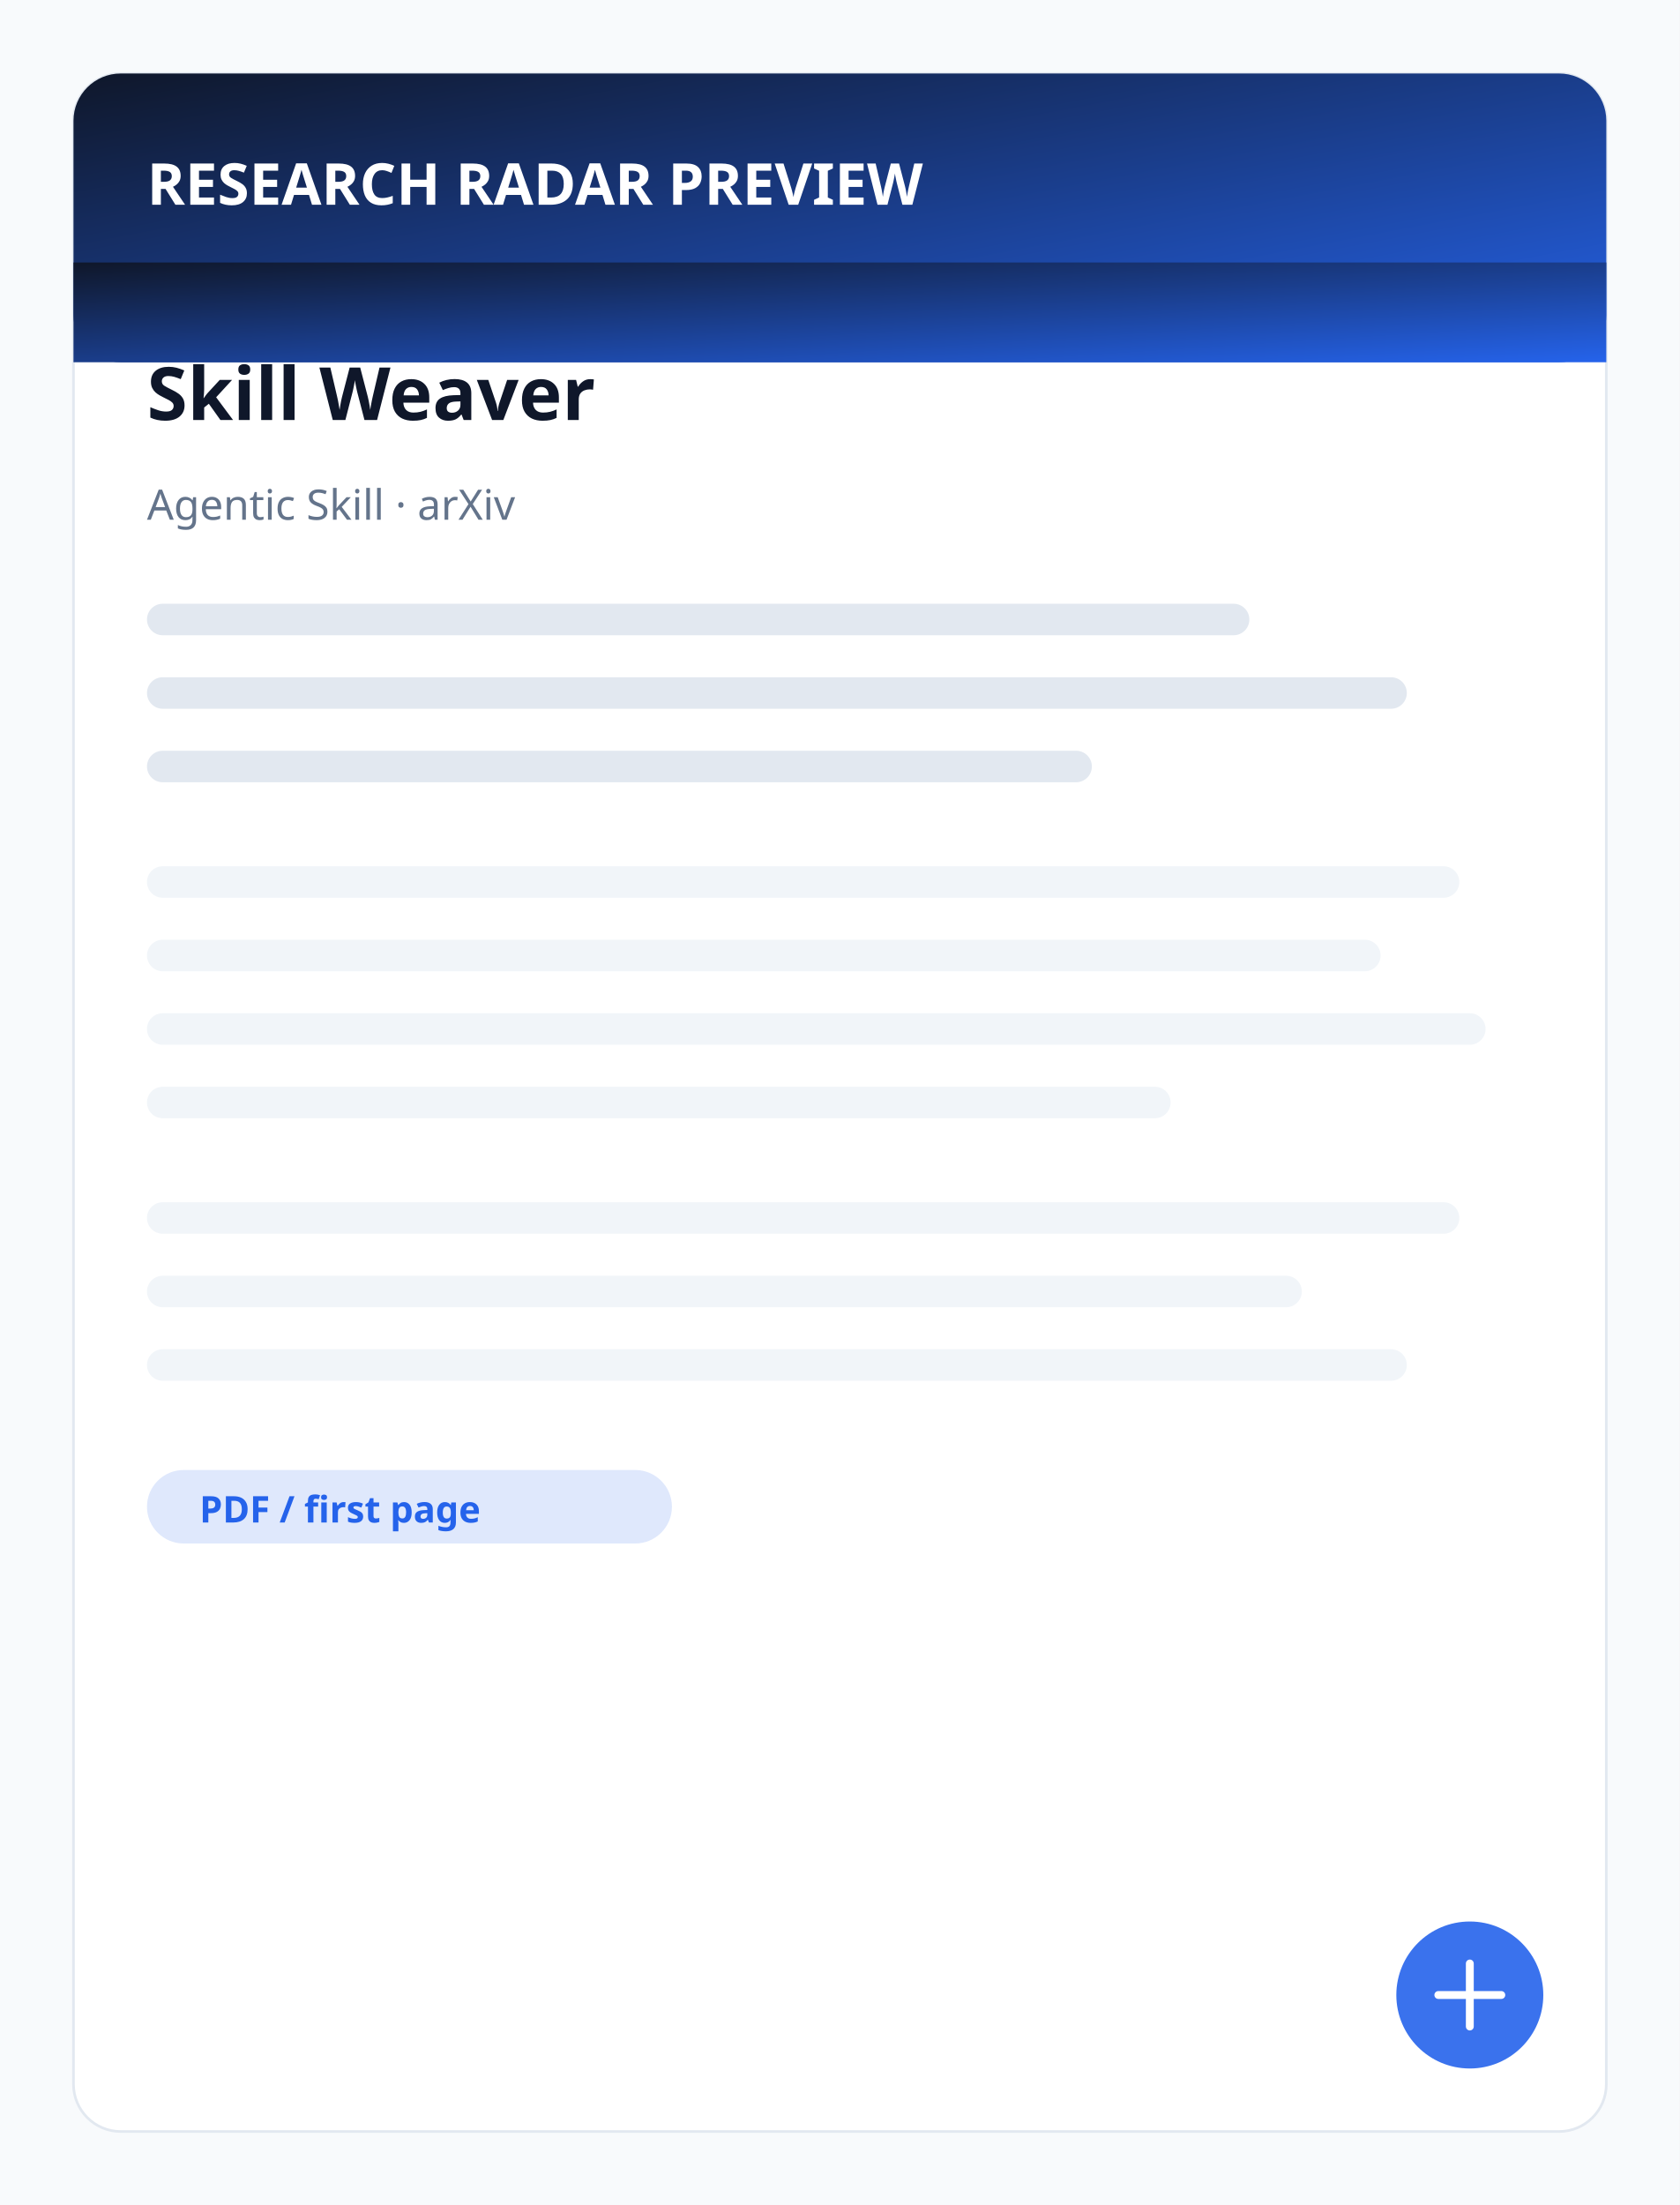
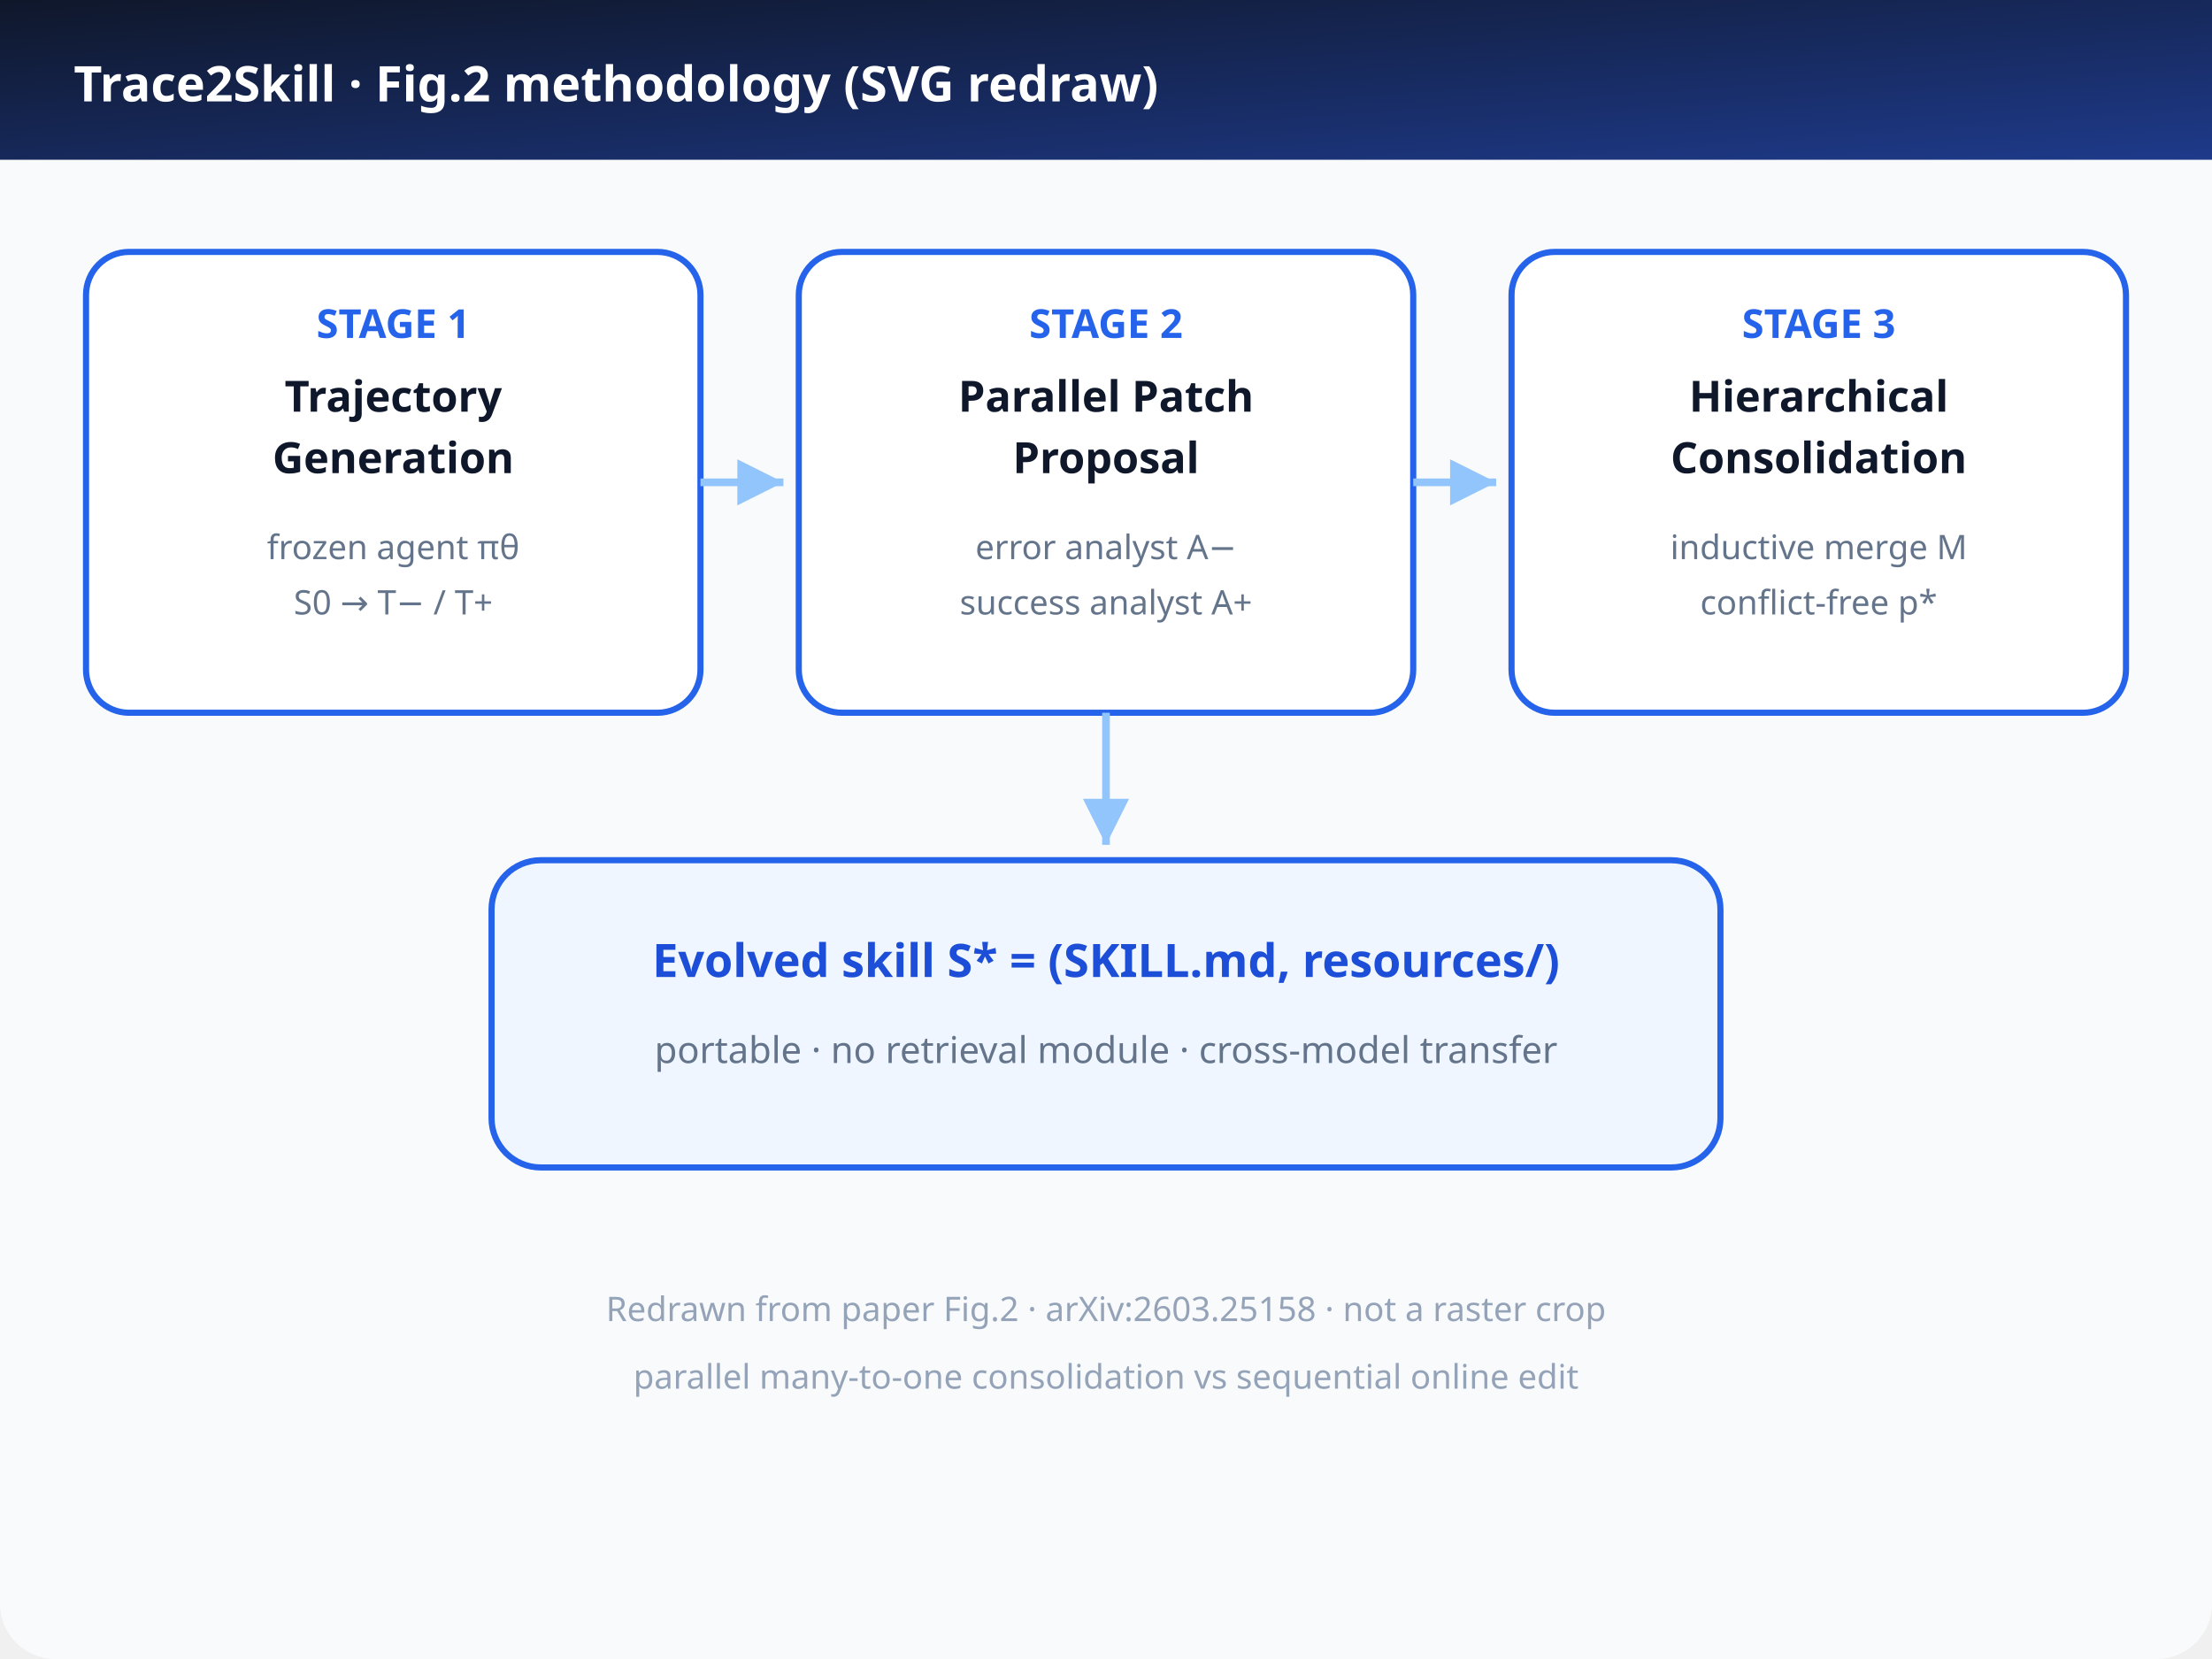
- <svg xmlns="http://www.w3.org/2000/svg" width="640" height="840" viewBox="0 0 640 840">
+ <svg xmlns="http://www.w3.org/2000/svg" width="720" height="540" viewBox="0 0 720 540">
  <defs>
-     <linearGradient id="g" x1="0" y1="0" x2="1" y2="1">
+     <linearGradient id="bg1" x1="0" y1="0" x2="1" y2="1">
      <stop offset="0%" stop-color="#0f172a" />
-       <stop offset="100%" stop-color="#2563eb" />
+       <stop offset="100%" stop-color="#1e3a8a" />
    </linearGradient>
+     <marker id="arr1" markerWidth="8" markerHeight="8" refX="6" refY="3" orient="auto">
+       <path d="M0,0 L6,3 L0,6 Z" fill="#93c5fd" />
+     </marker>
  </defs>
-   <rect width="640" height="840" fill="#f8fafc" />
-   <rect x="28" y="28" width="584" height="784" rx="18" fill="#fff" stroke="#e2e8f0" />
-   <rect x="28" y="28" width="584" height="110" rx="18" fill="url(#g)" />
-   <rect x="28" y="100" width="584" height="38" fill="url(#g)" />
-   <text x="56" y="78" fill="#fff" font-family="ui-sans-serif,system-ui" font-size="22" font-weight="700">RESEARCH RADAR PREVIEW</text>
-   <text x="56" y="160" fill="#0f172a" font-family="ui-sans-serif,system-ui" font-size="28" font-weight="800">Skill Weaver</text>
-   <text x="56" y="198" fill="#64748b" font-family="ui-sans-serif,system-ui" font-size="16">Agentic Skill · arXiv</text>
-   <rect x="56" y="230" width="420" height="12" rx="6" fill="#e2e8f0" />
-   <rect x="56" y="258" width="480" height="12" rx="6" fill="#e2e8f0" />
-   <rect x="56" y="286" width="360" height="12" rx="6" fill="#e2e8f0" />
-   <rect x="56" y="330" width="500" height="12" rx="6" fill="#f1f5f9" />
-   <rect x="56" y="358" width="470" height="12" rx="6" fill="#f1f5f9" />
-   <rect x="56" y="386" width="510" height="12" rx="6" fill="#f1f5f9" />
-   <rect x="56" y="414" width="390" height="12" rx="6" fill="#f1f5f9" />
-   <rect x="56" y="458" width="500" height="12" rx="6" fill="#f1f5f9" />
-   <rect x="56" y="486" width="440" height="12" rx="6" fill="#f1f5f9" />
-   <rect x="56" y="514" width="480" height="12" rx="6" fill="#f1f5f9" />
-   <rect x="56" y="560" width="200" height="28" rx="14" fill="#2563eb" opacity="0.15" />
-   <text x="76" y="580" fill="#2563eb" font-family="ui-sans-serif,system-ui" font-size="14" font-weight="700">PDF / first page</text>
-   <circle cx="560" cy="760" r="28" fill="#2563eb" opacity="0.9" />
-   <path d="M548 760 h24 M560 748 v24" stroke="#fff" stroke-width="3" stroke-linecap="round" />
+   <rect width="720" height="540" rx="18" fill="#f8fafc" />
+   <rect width="720" height="52" fill="url(#bg1)" />
+   <text x="24" y="33" fill="#fff" font-family="system-ui,sans-serif" font-size="16" font-weight="700">Trace2Skill · Fig.2 methodology (SVG redraw)</text>
+   <rect x="28" y="82" width="200" height="150" rx="14" fill="#fff" stroke="#2563eb" stroke-width="2" />
+   <text x="128" y="110" text-anchor="middle" fill="#2563eb" font-family="system-ui" font-size="13" font-weight="800">STAGE 1</text>
+   <text x="128" y="134" text-anchor="middle" fill="#0f172a" font-family="system-ui" font-size="14" font-weight="700">Trajectory</text>
+   <text x="128" y="154" text-anchor="middle" fill="#0f172a" font-family="system-ui" font-size="14" font-weight="700">Generation</text>
+   <text x="128" y="182" text-anchor="middle" fill="#64748b" font-family="system-ui" font-size="11">frozen agent πθ</text>
+   <text x="128" y="200" text-anchor="middle" fill="#64748b" font-family="system-ui" font-size="11">S0 → T− / T+</text>
+   <rect x="260" y="82" width="200" height="150" rx="14" fill="#fff" stroke="#2563eb" stroke-width="2" />
+   <text x="360" y="110" text-anchor="middle" fill="#2563eb" font-family="system-ui" font-size="13" font-weight="800">STAGE 2</text>
+   <text x="360" y="134" text-anchor="middle" fill="#0f172a" font-family="system-ui" font-size="14" font-weight="700">Parallel Patch</text>
+   <text x="360" y="154" text-anchor="middle" fill="#0f172a" font-family="system-ui" font-size="14" font-weight="700">Proposal</text>
+   <text x="360" y="182" text-anchor="middle" fill="#64748b" font-family="system-ui" font-size="11">error analyst A−</text>
+   <text x="360" y="200" text-anchor="middle" fill="#64748b" font-family="system-ui" font-size="11">success analyst A+</text>
+   <rect x="492" y="82" width="200" height="150" rx="14" fill="#fff" stroke="#2563eb" stroke-width="2" />
+   <text x="592" y="110" text-anchor="middle" fill="#2563eb" font-family="system-ui" font-size="13" font-weight="800">STAGE 3</text>
+   <text x="592" y="134" text-anchor="middle" fill="#0f172a" font-family="system-ui" font-size="14" font-weight="700">Hierarchical</text>
+   <text x="592" y="154" text-anchor="middle" fill="#0f172a" font-family="system-ui" font-size="14" font-weight="700">Consolidation</text>
+   <text x="592" y="182" text-anchor="middle" fill="#64748b" font-family="system-ui" font-size="11">inductive merge M</text>
+   <text x="592" y="200" text-anchor="middle" fill="#64748b" font-family="system-ui" font-size="11">conflict-free p*</text>
+   <line x1="228" y1="157" x2="255" y2="157" stroke="#93c5fd" stroke-width="2.5" marker-end="url(#arr1)" />
+   <line x1="460" y1="157" x2="487" y2="157" stroke="#93c5fd" stroke-width="2.5" marker-end="url(#arr1)" />
+   <rect x="160" y="280" width="400" height="100" rx="16" fill="#eff6ff" stroke="#2563eb" stroke-width="2" />
+   <text x="360" y="318" text-anchor="middle" fill="#1d4ed8" font-family="system-ui" font-size="15" font-weight="800">Evolved skill S* = (SKILL.md, resources/)</text>
+   <text x="360" y="346" text-anchor="middle" fill="#64748b" font-family="system-ui" font-size="12">portable · no retrieval module · cross-model transfer</text>
+   <line x1="360" y1="232" x2="360" y2="275" stroke="#93c5fd" stroke-width="2.5" marker-end="url(#arr1)" />
+   <text x="360" y="430" text-anchor="middle" fill="#94a3b8" font-family="system-ui" font-size="11">Redrawn from paper Fig.2 · arXiv:2603.25158 · not a raster crop</text>
+   <text x="360" y="452" text-anchor="middle" fill="#94a3b8" font-family="system-ui" font-size="11">parallel many-to-one consolidation vs sequential online edit</text>
</svg>
